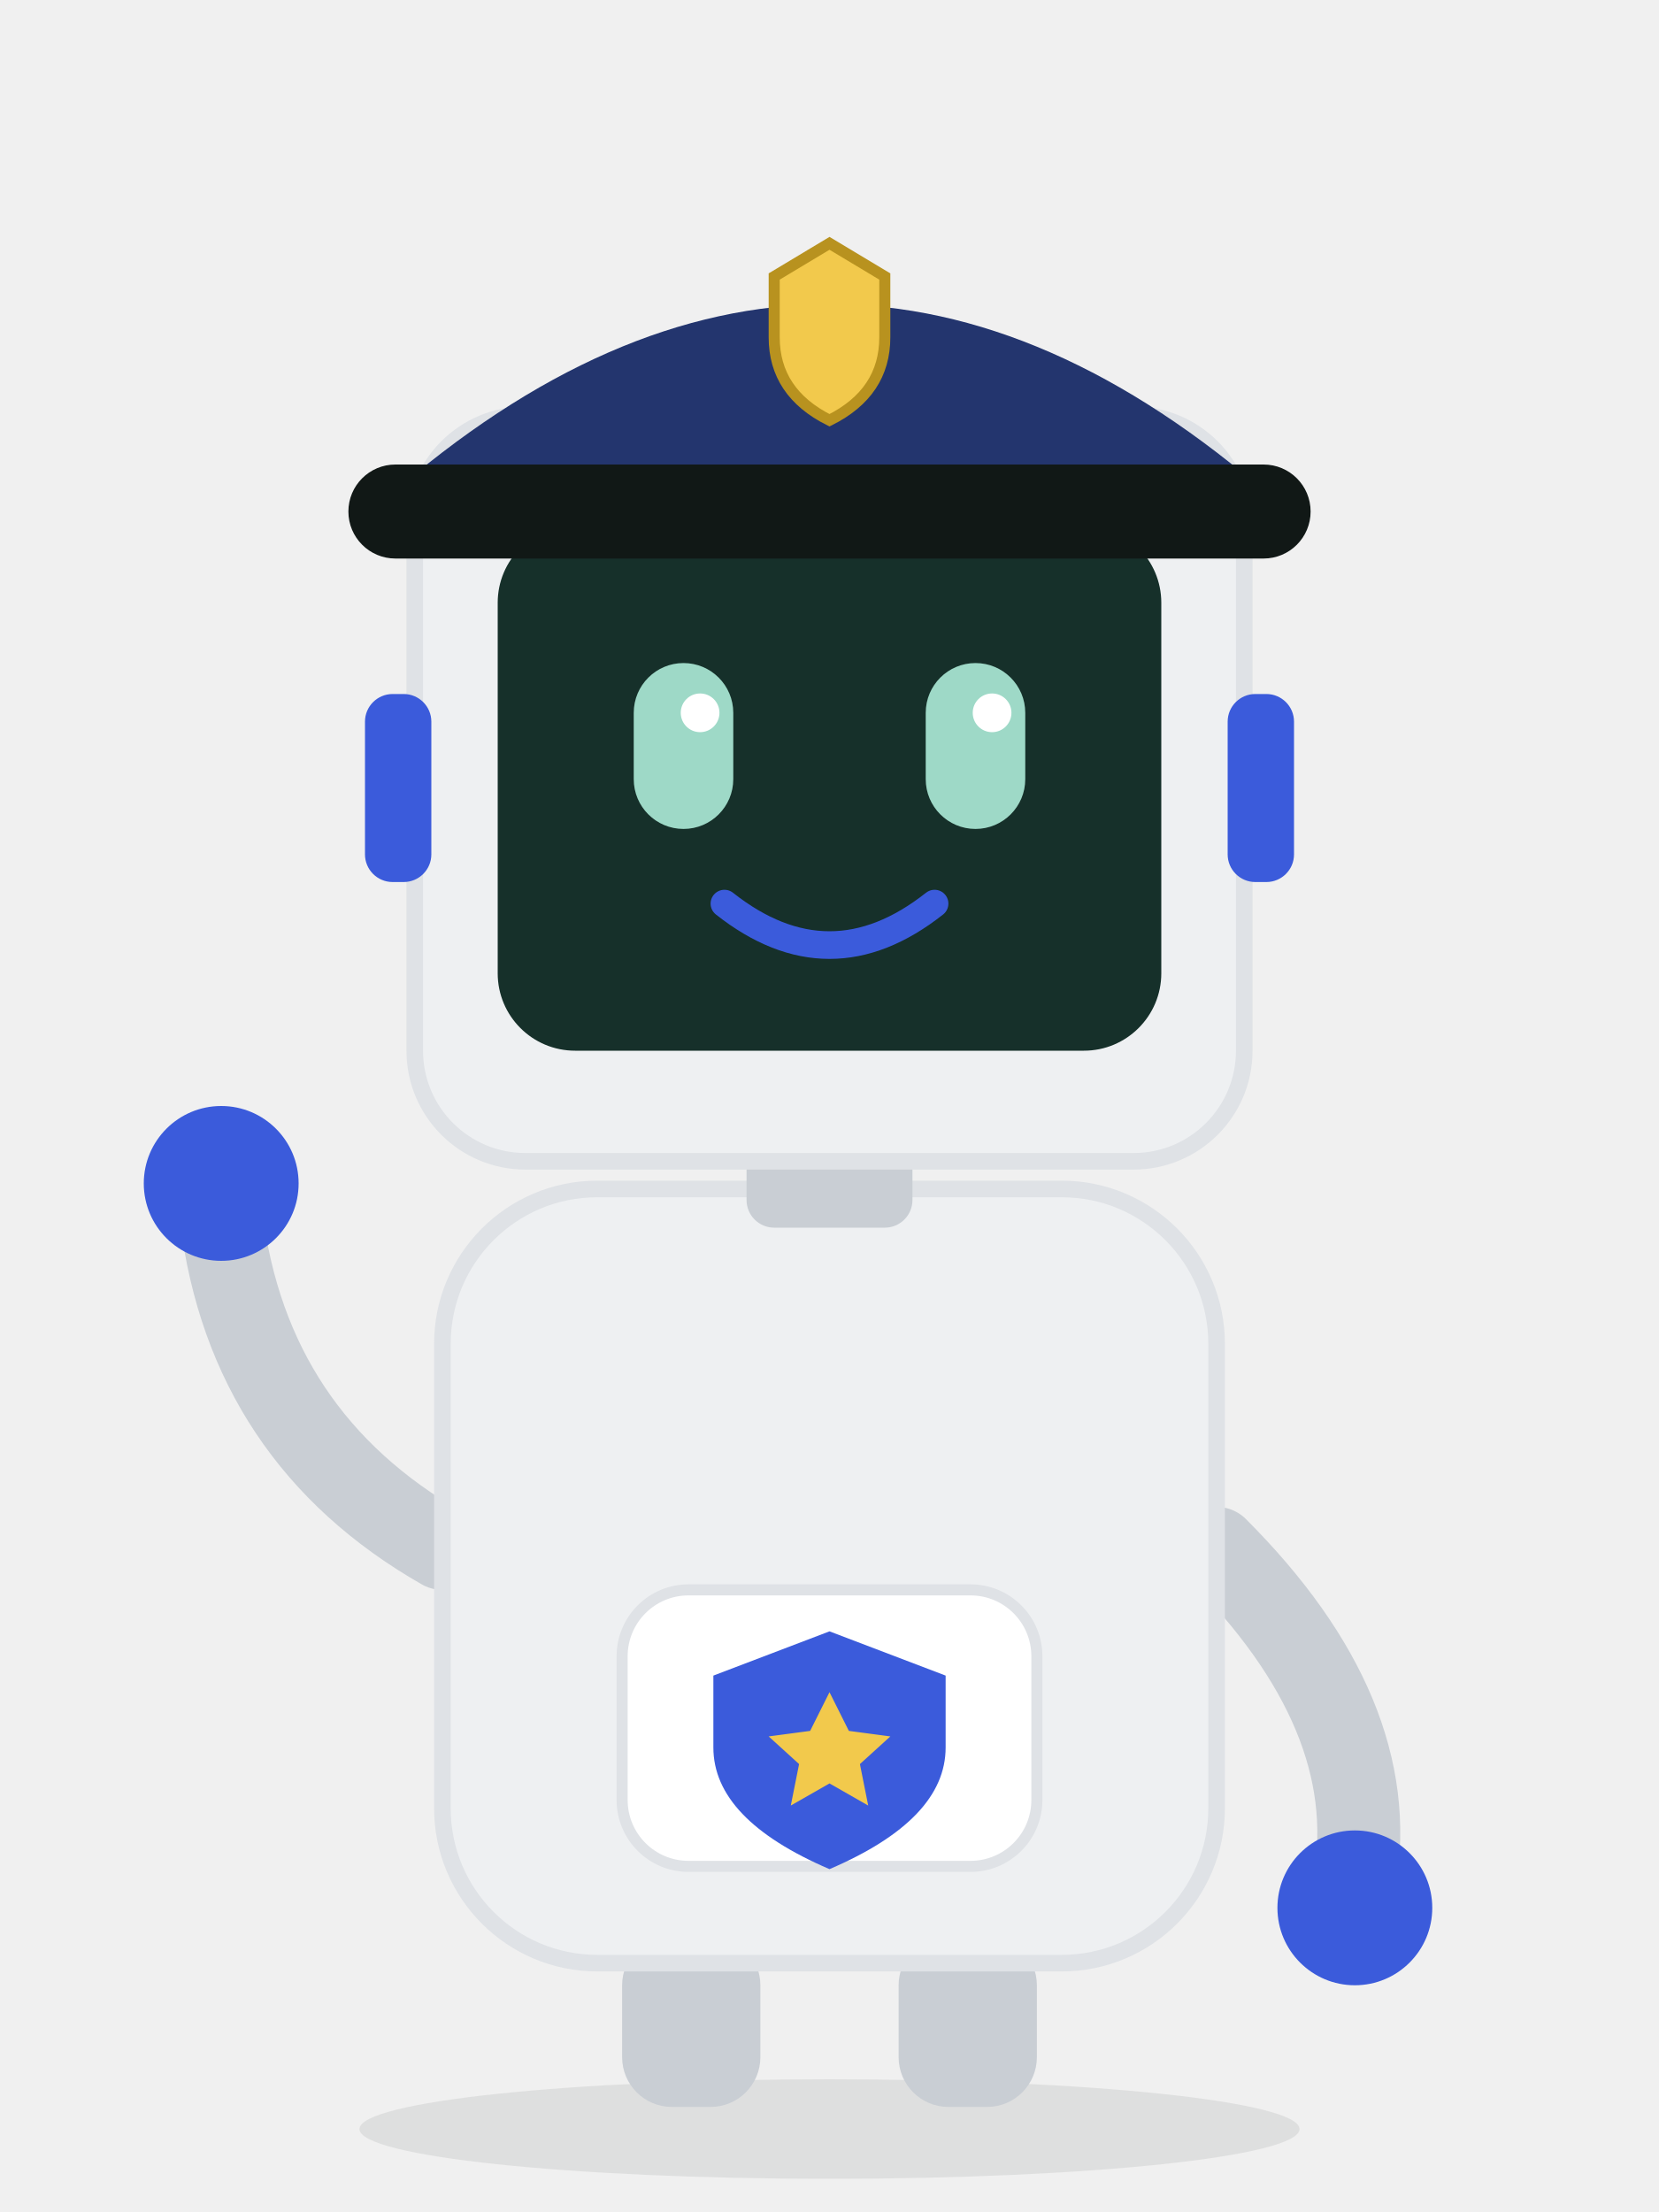
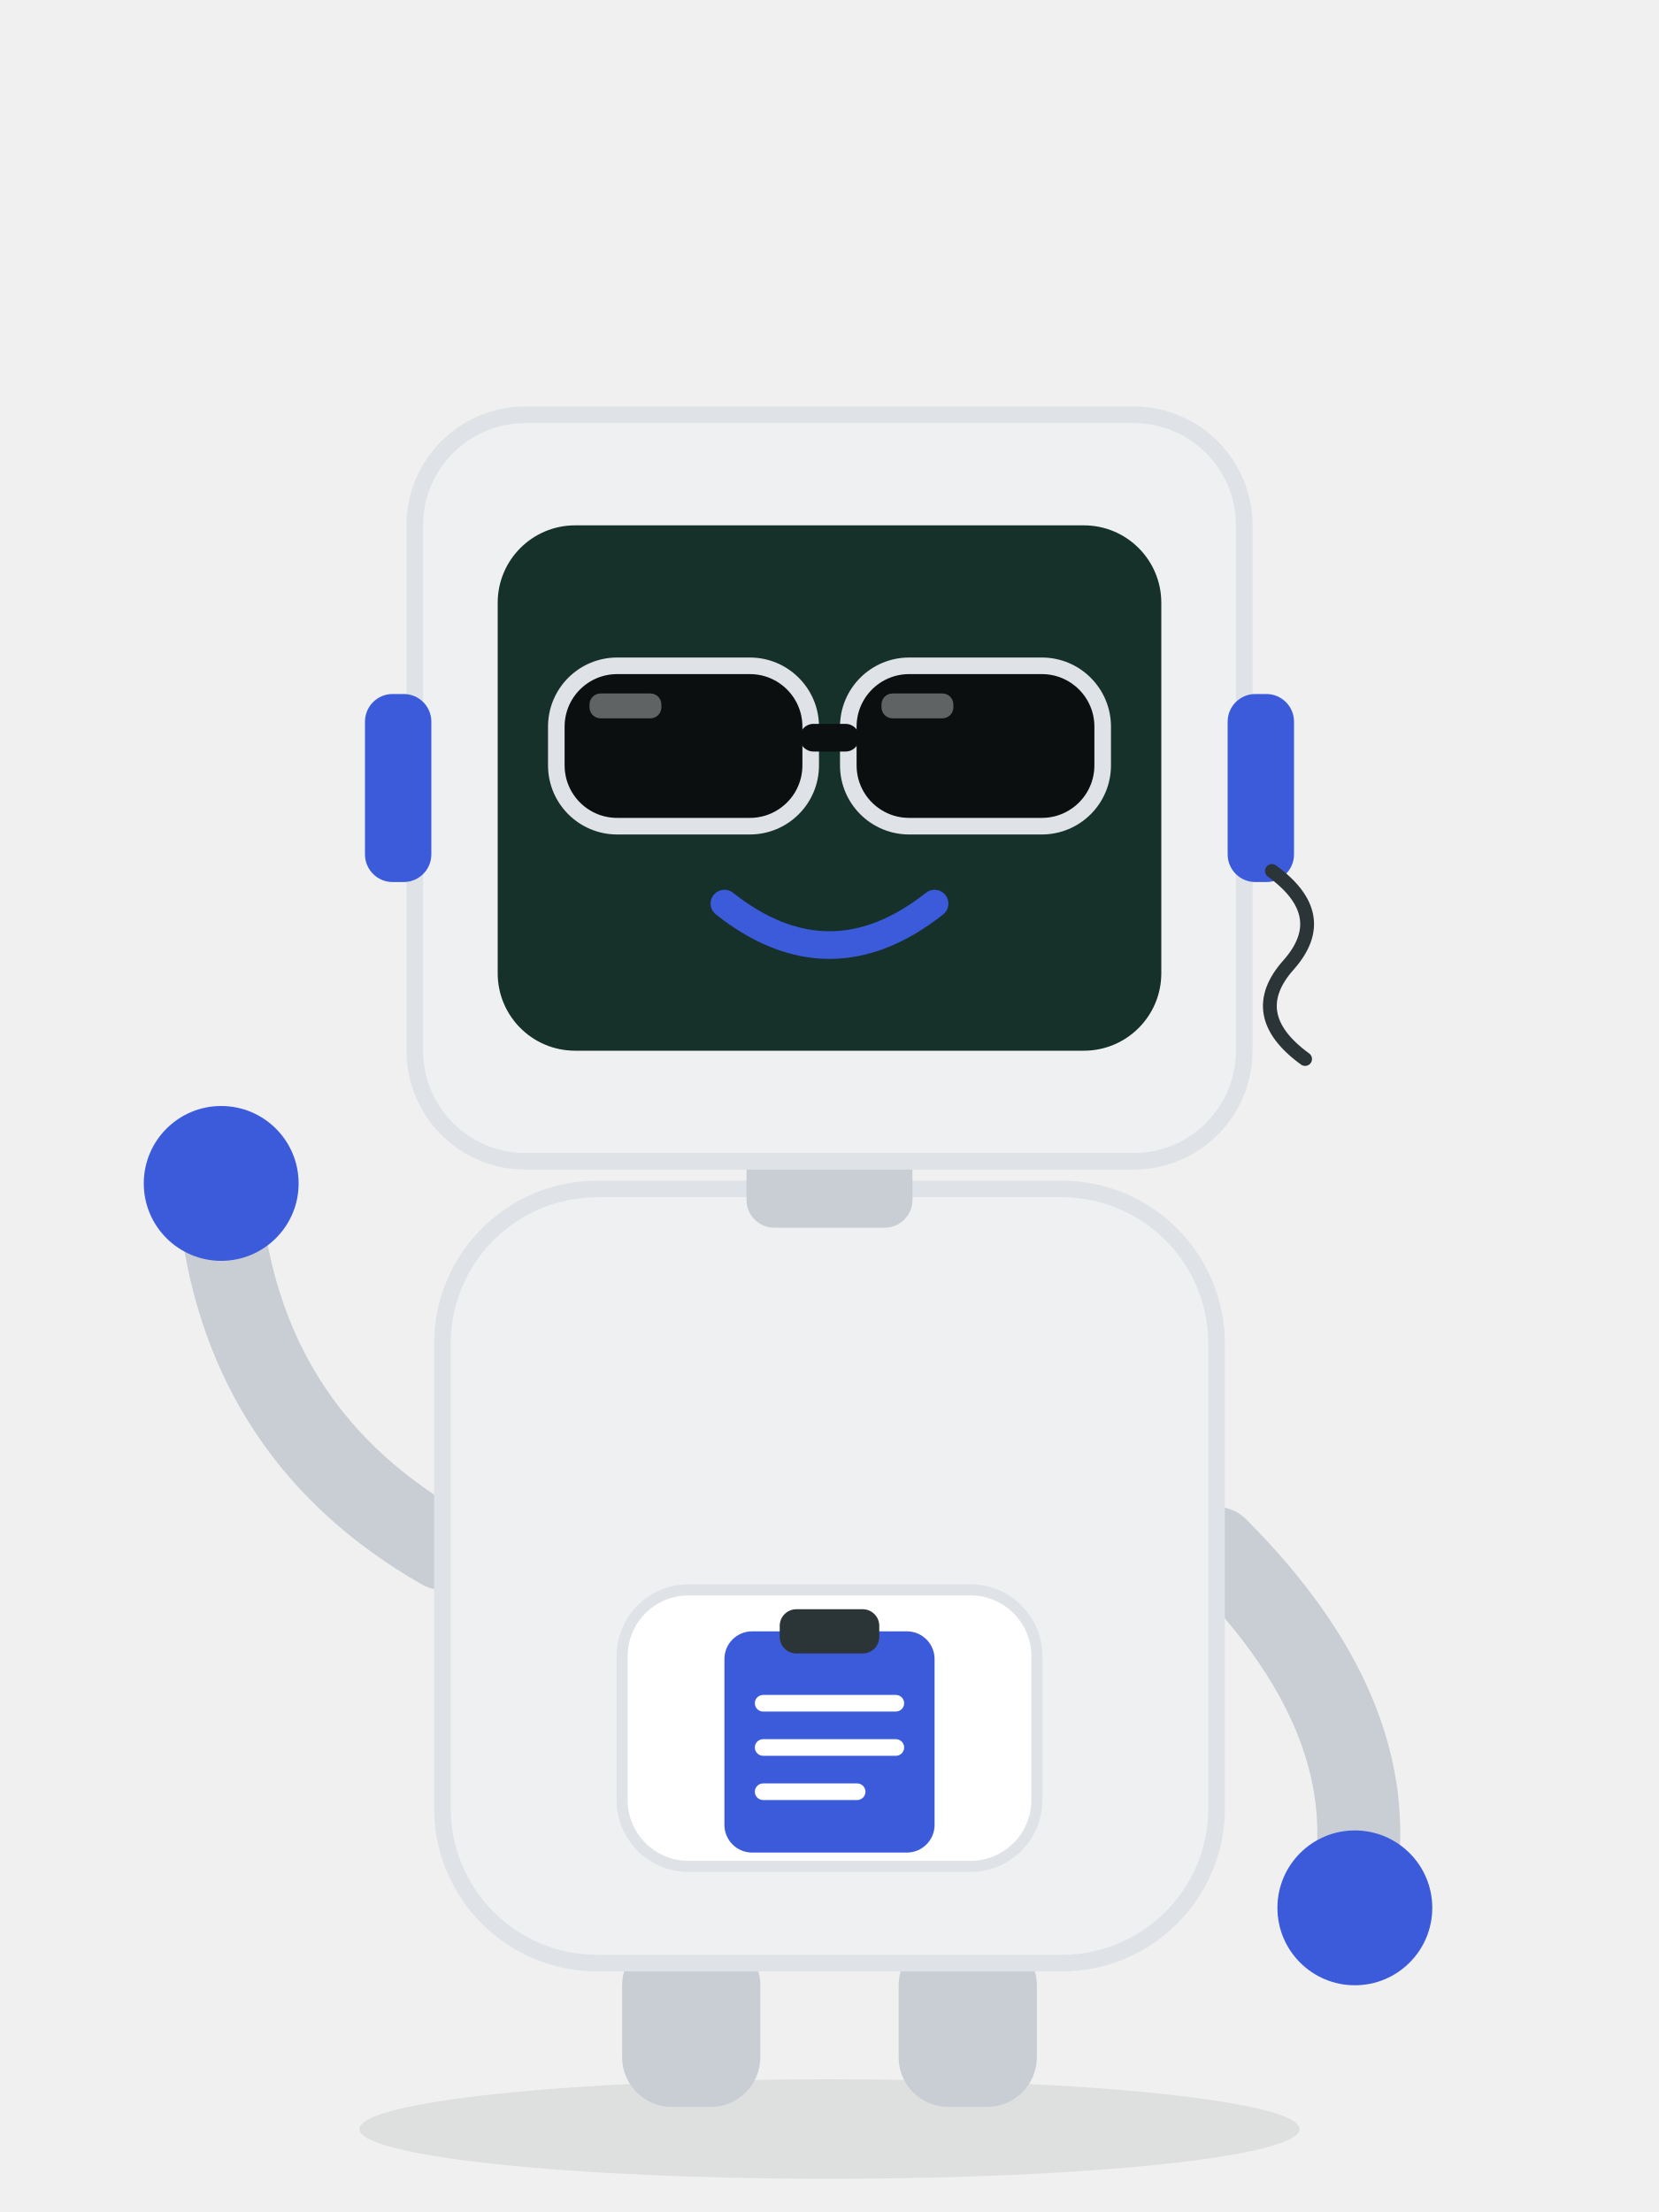
<svg xmlns="http://www.w3.org/2000/svg" viewBox="0 0 600 800" width="600" height="800">
  <ellipse cx="300" cy="770" rx="170" ry="18" fill="#111816" opacity=".08" />
  <path d="M160 560 Q90 520 80 440" fill="none" stroke="#c9ced4" stroke-width="30" stroke-linecap="round" />
  <circle cx="80" cy="428" r="28" fill="#3b5bdb" />
  <path d="M440 560 Q500 620 490 680" fill="none" stroke="#c9ced4" stroke-width="30" stroke-linecap="round" />
  <circle cx="490" cy="690" r="28" fill="#3b5bdb" />
  <rect x="225" y="700" width="50" height="62" rx="18" fill="#c9ced4" />
  <rect x="325" y="700" width="50" height="62" rx="18" fill="#c9ced4" />
  <rect x="160" y="430" width="280" height="280" rx="56" fill="#eef0f2" stroke="#dfe2e6" stroke-width="6" />
  <rect x="225" y="575" width="150" height="100" rx="24" fill="#ffffff" stroke="#dfe2e6" stroke-width="4" />
-   <path d="M300 590 l42 16 v26 q0 26 -42 44 q-42 -18 -42 -44 v-26 Z" fill="#3b5bdb" />
-   <path d="M300 612 l7 14 15 2 -11 10 3 15 -14 -8 -14 8 3 -15 -11 -10 15 -2 Z" fill="#f2c94c" />
+   <rect x="262" y="590" width="76" height="80" rx="10" fill="#3b5bdb" />
+   <rect x="282" y="582" width="36" height="16" rx="6" fill="#2b3437" />
+   <path d="M276 616 H324 M276 632 H324 M276 648 H310" stroke="#ffffff" stroke-width="6" stroke-linecap="round" />
  <rect x="270" y="410" width="60" height="34" rx="10" fill="#c9ced4" />
  <rect x="150" y="150" width="300" height="270" rx="40" fill="#eef0f2" stroke="#dfe2e6" stroke-width="6" />
  <rect x="132" y="251.0" width="24" height="68" rx="10" fill="#3b5bdb" />
  <rect x="444" y="251.0" width="24" height="68" rx="10" fill="#3b5bdb" />
  <rect x="180" y="190" width="240" height="190" rx="28.0" fill="#16302a" />
  <rect x="229.2" y="239.8" width="36" height="60" rx="18" fill="#9ed9c7" />
  <rect x="334.8" y="239.8" width="36" height="60" rx="18" fill="#9ed9c7" />
  <circle cx="253.2" cy="257.8" r="7" fill="#ffffff" />
  <circle cx="358.8" cy="257.8" r="7" fill="#ffffff" />
  <path d="M262 326.8 Q300 356.8 338 326.8" fill="none" stroke="#3b5bdb" stroke-width="10" stroke-linecap="round" />
-   <path d="M140 180 Q300 40 460 180 Z" fill="#23356e" />
-   <rect x="126" y="168" width="348" height="34" rx="17" fill="#111816" />
-   <path d="M300 88 l20 12 v22 q0 20 -20 30 q-20 -10 -20 -30 v-22 Z" fill="#f2c94c" stroke="#b8921f" stroke-width="4" />
+   <rect x="201.2" y="240.8" width="92" height="58" rx="22" fill="#0b0f10" stroke="#dfe2e6" stroke-width="6" />
+   <rect x="213.2" y="250.8" width="26" height="9" rx="4" fill="#ffffff" opacity=".35" />
+   <rect x="306.8" y="240.8" width="92" height="58" rx="22" fill="#0b0f10" stroke="#dfe2e6" stroke-width="6" />
+   <rect x="318.8" y="250.8" width="26" height="9" rx="4" fill="#ffffff" opacity=".35" />
+   <rect x="289.2" y="261.8" width="21.6" height="10" rx="5" fill="#0b0f10" />
+   <path d="M460 315.0 q22 16 6 34 q-16 18 6 34" fill="none" stroke="#2b3437" stroke-width="5" stroke-linecap="round" />
</svg>
